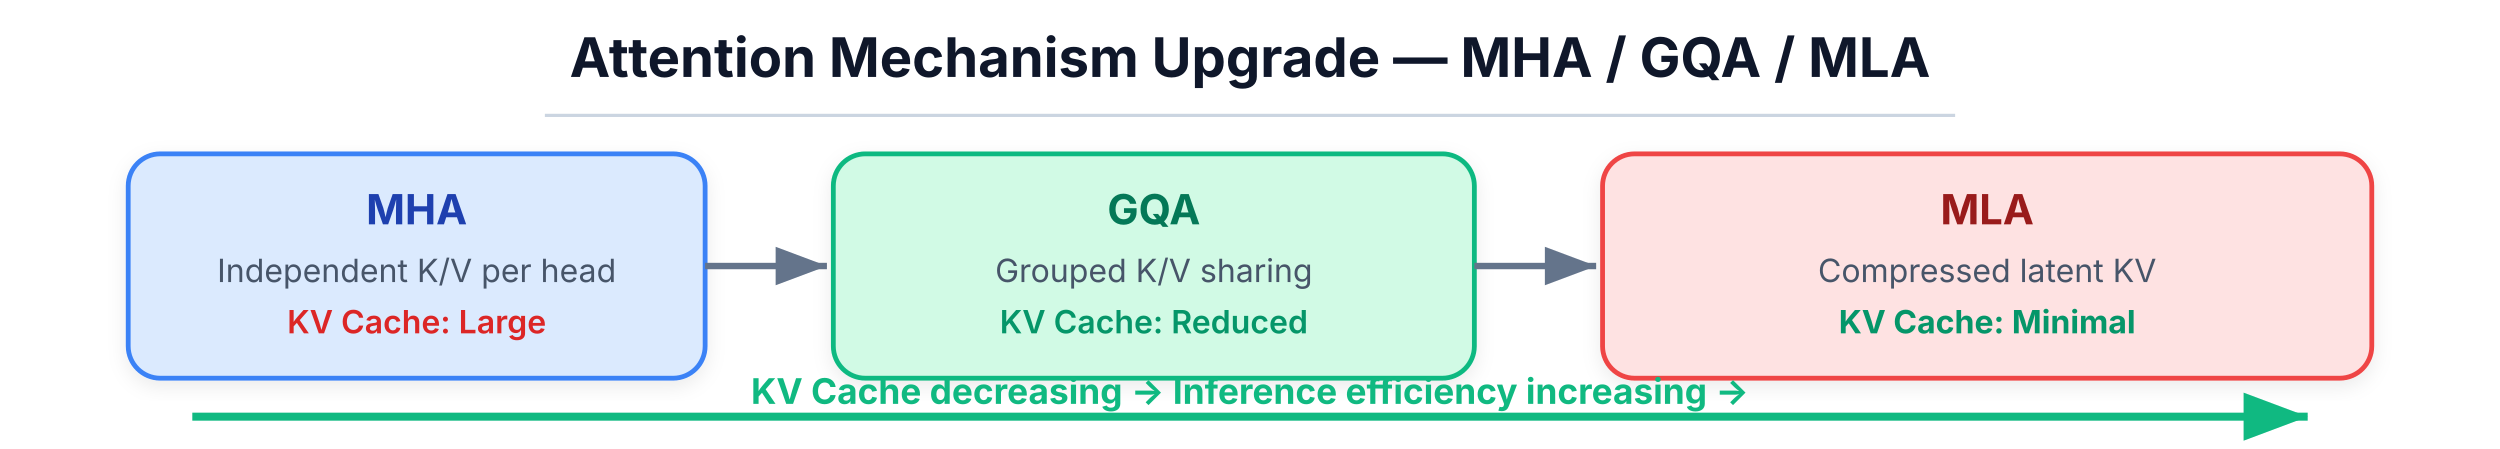
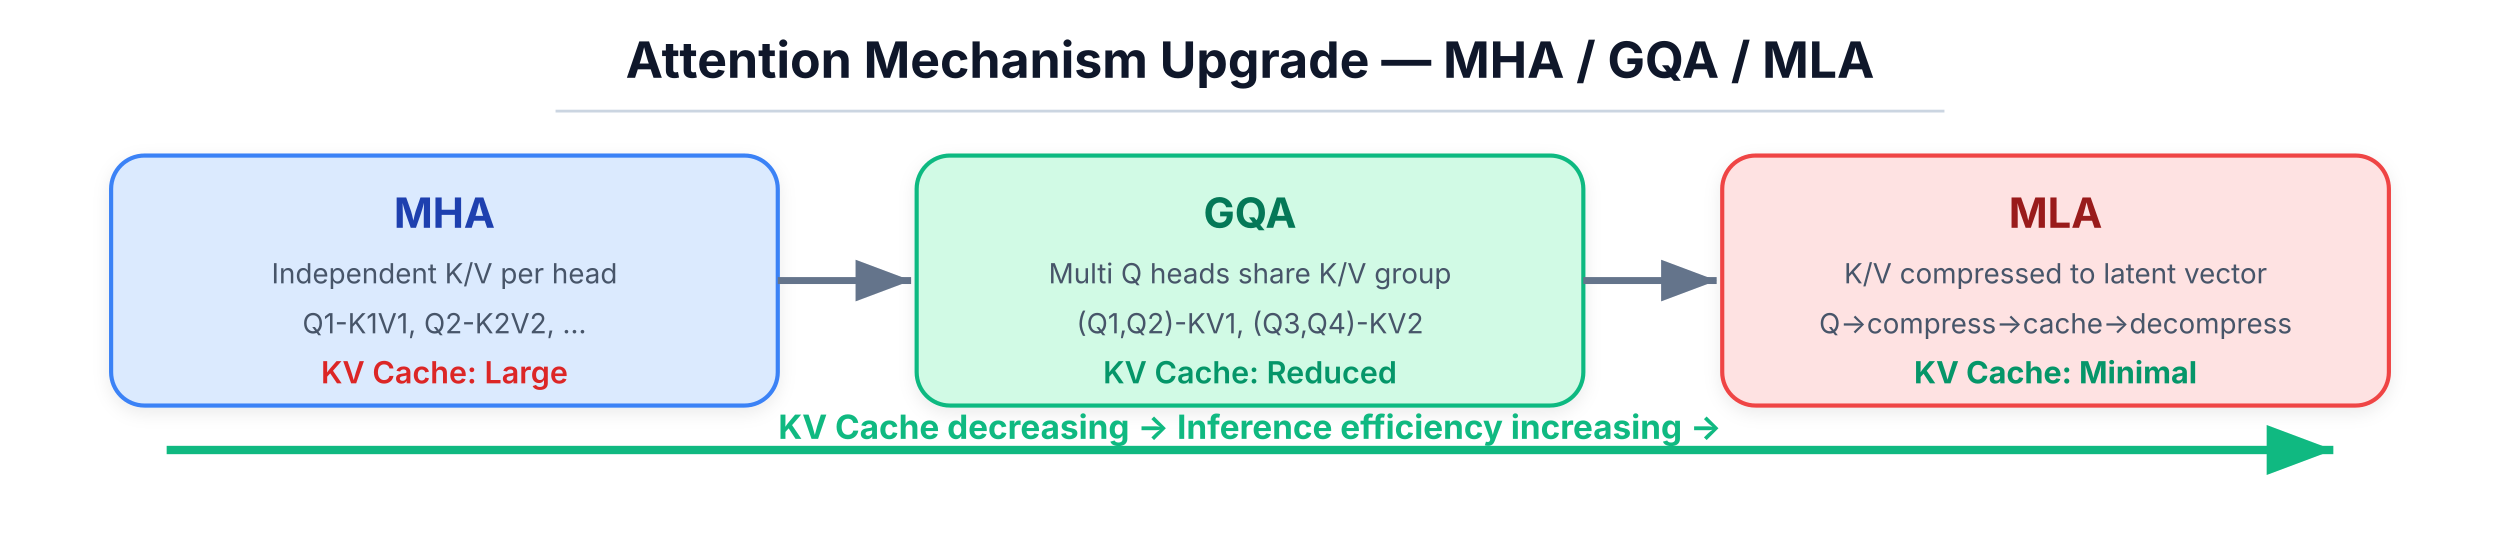
- <svg xmlns="http://www.w3.org/2000/svg" viewBox="0 0 780 140" font-family="system-ui,-apple-system,sans-serif">
+ <svg xmlns="http://www.w3.org/2000/svg" viewBox="0 0 900 192" font-family="system-ui,-apple-system,sans-serif">
  <defs>
    <marker id="ah" markerWidth="8" markerHeight="6" refX="8" refY="3" orient="auto">
      <path d="M0,0 L8,3 L0,6Z" fill="#64748B" />
    </marker>
    <marker id="ag" markerWidth="8" markerHeight="6" refX="8" refY="3" orient="auto">
      <path d="M0,0 L8,3 L0,6Z" fill="#10B981" />
    </marker>
    <marker id="ar" markerWidth="8" markerHeight="6" refX="8" refY="3" orient="auto">
      <path d="M0,0 L8,3 L0,6Z" fill="#EF4444" />
    </marker>
+     <marker id="ap" markerWidth="8" markerHeight="6" refX="8" refY="3" orient="auto">
+       <path d="M0,0 L8,3 L0,6Z" fill="#7C3AED" />
+     </marker>
    <linearGradient id="ig" x1="0" y1="0" x2="0" y2="1">
      <stop offset="0%" stop-color="#FFF7ED" />
      <stop offset="100%" stop-color="#FFEDD5" />
    </linearGradient>
+     <pattern id="noise" width="6" height="6" patternUnits="userSpaceOnUse">
+       <circle cx="1" cy="1" r=".7" fill="#EF4444" opacity=".5" />
+       <circle cx="4" cy="4" r=".7" fill="#EF4444" opacity=".5" />
+     </pattern>
+     <pattern id="zp" width="8" height="8" patternUnits="userSpaceOnUse">
+       <rect width="8" height="8" fill="#FEF2F2" />
+       <line x1="0" y1="8" x2="8" y2="0" stroke="#FECACA" stroke-width=".8" />
+     </pattern>
    <filter id="sh">
-       <feDropShadow dx="0" dy="2" stdDeviation="3" flood-opacity="0.08" />
+       <feDropShadow dx="0" dy="2" stdDeviation="3" flood-opacity=".08" />
    </filter>
  </defs>
-   <text x="390" y="24" text-anchor="middle" font-size="17" font-weight="700" fill="#0F172A">Attention Mechanism Upgrade — MHA / GQA / MLA</text>
-   <line x1="170" y1="36" x2="610" y2="36" stroke="#CBD5E1" />
-   <rect x="40" y="48" width="180" height="70" rx="10" fill="#DBEAFE" stroke="#3B82F6" stroke-width="1.5" filter="url(#sh)" />
-   <text x="130" y="70" text-anchor="middle" font-size="13" fill="#1E40AF" font-weight="700">MHA</text>
-   <text x="130" y="88" text-anchor="middle" font-size="10" fill="#475569">Independent K/V per head</text>
-   <text x="130" y="104" text-anchor="middle" font-size="10" fill="#DC2626" font-weight="600">KV Cache: Large</text>
-   <line x1="220" y1="83" x2="258" y2="83" stroke="#64748B" stroke-width="2" marker-end="url(#ah)" />
-   <rect x="260" y="48" width="200" height="70" rx="10" fill="#D1FAE5" stroke="#10B981" stroke-width="1.5" filter="url(#sh)" />
-   <text x="360" y="70" text-anchor="middle" font-size="13" fill="#047857" font-weight="700">GQA</text>
-   <text x="360" y="88" text-anchor="middle" font-size="10" fill="#475569">Grouped K/V sharing</text>
-   <text x="360" y="104" text-anchor="middle" font-size="10" fill="#059669" font-weight="600">KV Cache: Reduced</text>
-   <line x1="460" y1="83" x2="498" y2="83" stroke="#64748B" stroke-width="2" marker-end="url(#ah)" />
-   <rect x="500" y="48" width="240" height="70" rx="10" fill="#FEE2E2" stroke="#EF4444" stroke-width="1.5" filter="url(#sh)" />
-   <text x="620" y="70" text-anchor="middle" font-size="13" fill="#991B1B" font-weight="700">MLA</text>
-   <text x="620" y="88" text-anchor="middle" font-size="10" fill="#475569">Compressed latent KV</text>
-   <text x="620" y="104" text-anchor="middle" font-size="10" fill="#059669" font-weight="700">KV Cache: Minimal</text>
-   <line x1="60" y1="130" x2="720" y2="130" stroke="#10B981" stroke-width="2.5" marker-end="url(#ag)" />
-   <text x="390" y="126" text-anchor="middle" font-size="11" fill="#10B981" font-weight="700">KV Cache decreasing → Inference efficiency increasing →</text>
+   <text x="450" y="28" text-anchor="middle" font-size="18" font-weight="700" fill="#0F172A">Attention Mechanism Upgrade — MHA / GQA / MLA</text>
+   <line x1="200" y1="40" x2="700" y2="40" stroke="#CBD5E1" />
+   <rect x="40" y="56" width="240" height="90" rx="12" fill="#DBEAFE" stroke="#3B82F6" stroke-width="1.5" filter="url(#sh)" />
+   <text x="160" y="82" text-anchor="middle" font-size="15" fill="#1E40AF" font-weight="700">MHA</text>
+   <text x="160" y="102" text-anchor="middle" font-size="10" fill="#475569">Independent K/V per head</text>
+   <text x="160" y="120" text-anchor="middle" font-size="10" fill="#475569">Q1-K1V1, Q2-K2V2, ...</text>
+   <text x="160" y="138" text-anchor="middle" font-size="11" fill="#DC2626" font-weight="600">KV Cache: Large</text>
+   <line x1="280" y1="101" x2="328" y2="101" stroke="#64748B" stroke-width="2.5" marker-end="url(#ah)" />
+   <rect x="330" y="56" width="240" height="90" rx="12" fill="#D1FAE5" stroke="#10B981" stroke-width="1.5" filter="url(#sh)" />
+   <text x="450" y="82" text-anchor="middle" font-size="15" fill="#047857" font-weight="700">GQA</text>
+   <text x="450" y="102" text-anchor="middle" font-size="10" fill="#475569">Multi Q heads share K/V group</text>
+   <text x="450" y="120" text-anchor="middle" font-size="10" fill="#475569">(Q1,Q2)-KV1, (Q3,Q4)-KV2</text>
+   <text x="450" y="138" text-anchor="middle" font-size="11" fill="#059669" font-weight="600">KV Cache: Reduced</text>
+   <line x1="570" y1="101" x2="618" y2="101" stroke="#64748B" stroke-width="2.5" marker-end="url(#ah)" />
+   <rect x="620" y="56" width="240" height="90" rx="12" fill="#FEE2E2" stroke="#EF4444" stroke-width="1.5" filter="url(#sh)" />
+   <text x="740" y="82" text-anchor="middle" font-size="15" fill="#991B1B" font-weight="700">MLA</text>
+   <text x="740" y="102" text-anchor="middle" font-size="10" fill="#475569">K/V compressed to latent vector</text>
+   <text x="740" y="120" text-anchor="middle" font-size="10" fill="#475569">Q→compress→cache→decompress</text>
+   <text x="740" y="138" text-anchor="middle" font-size="11" fill="#059669" font-weight="700">KV Cache: Minimal</text>
+   <line x1="60" y1="162" x2="840" y2="162" stroke="#10B981" stroke-width="3" marker-end="url(#ag)" />
+   <text x="450" y="158" text-anchor="middle" font-size="12" fill="#10B981" font-weight="700">KV Cache decreasing → Inference efficiency increasing →</text>
</svg>
